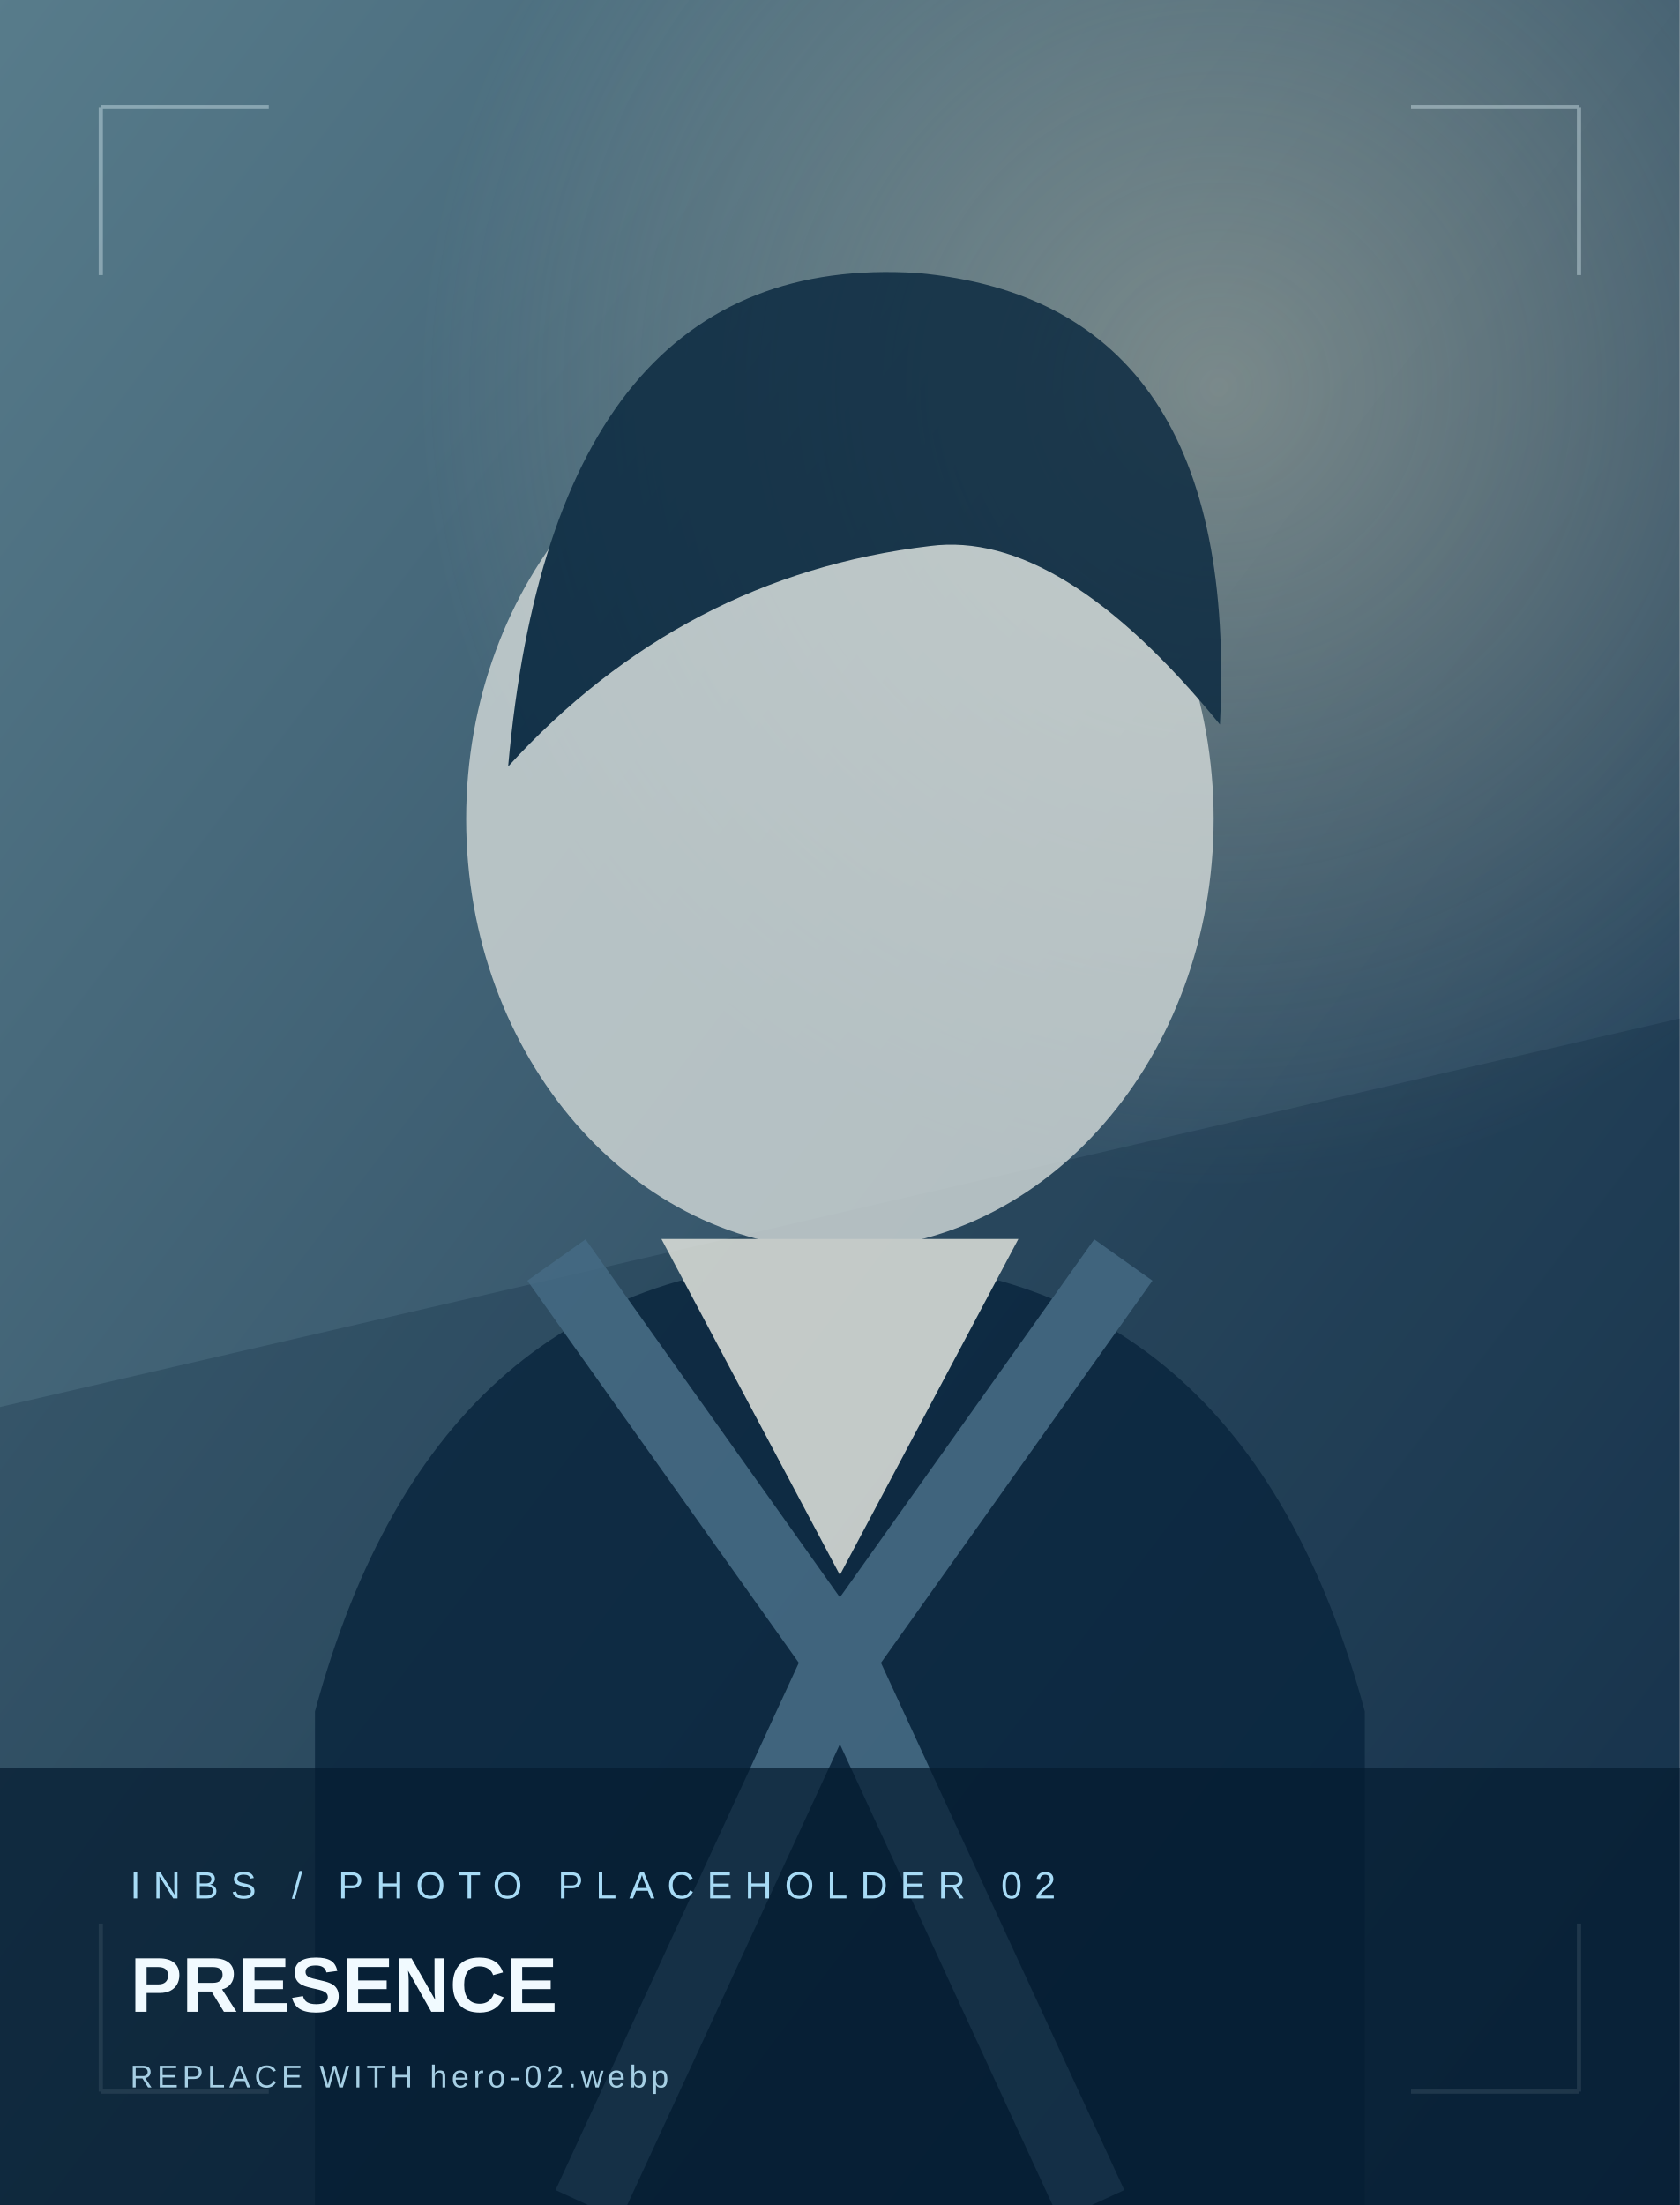
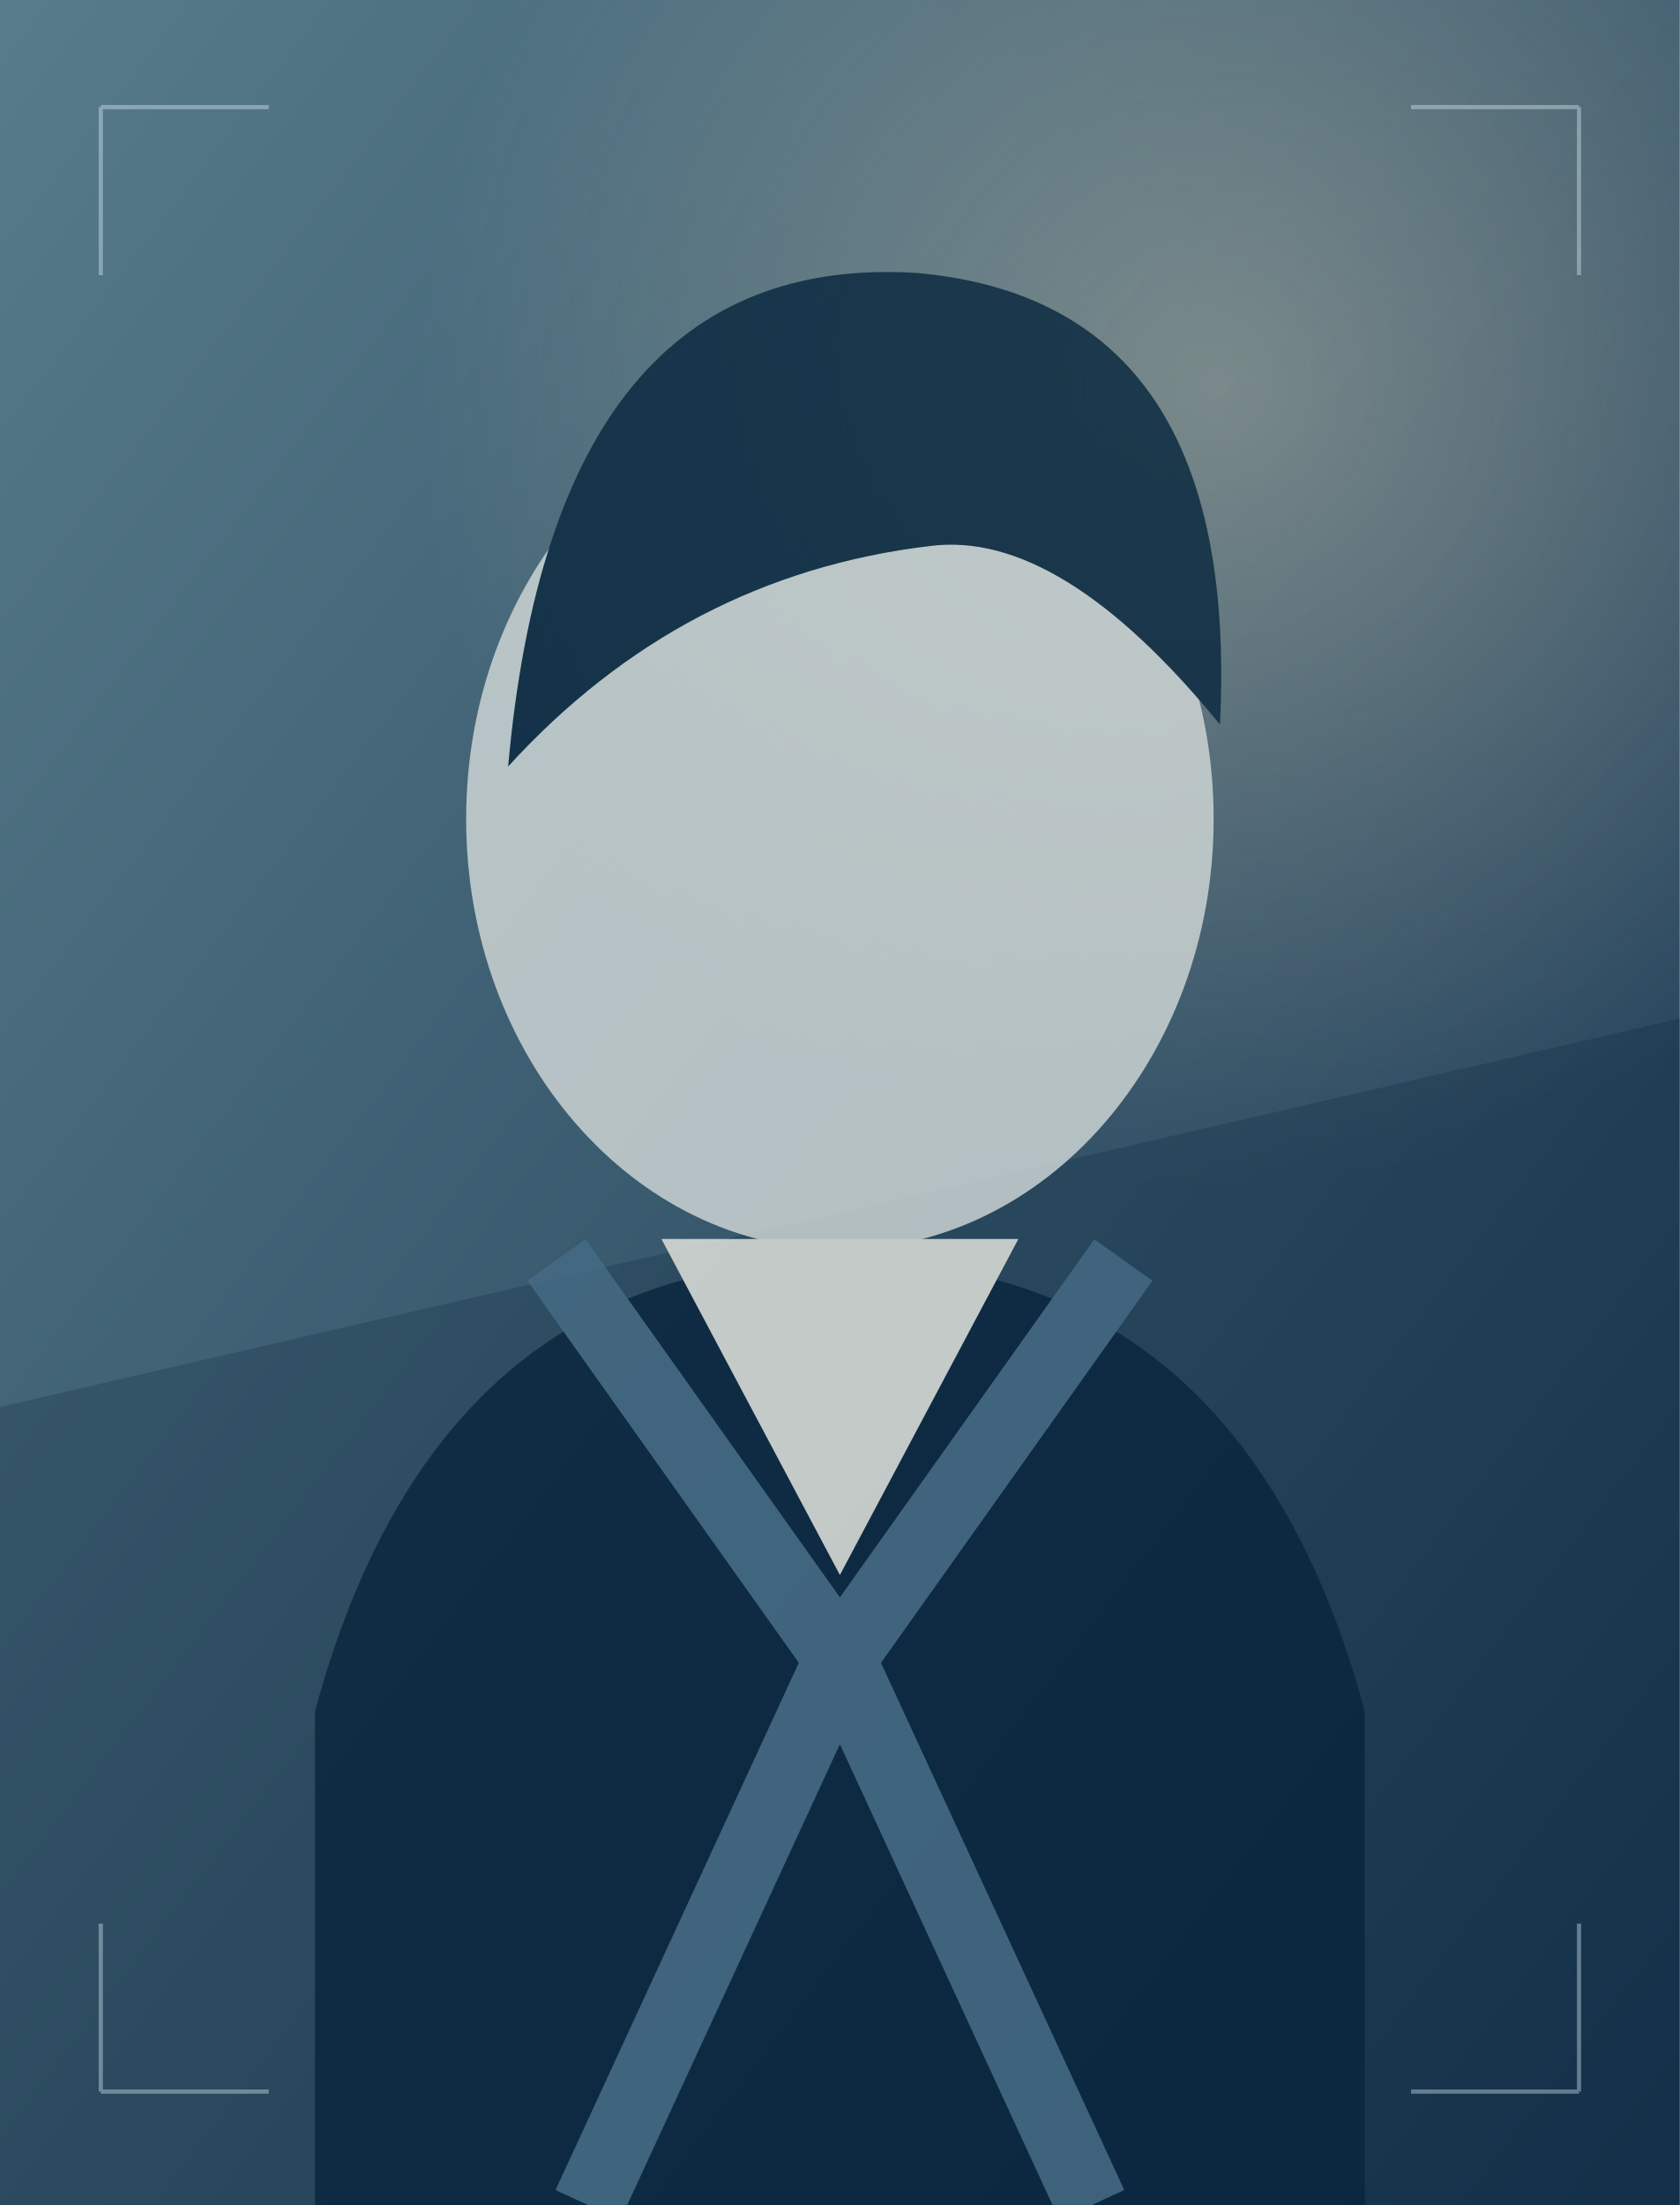
<svg xmlns="http://www.w3.org/2000/svg" viewBox="0 0 800 1050" width="800" height="1050">
  <defs>
    <linearGradient id="bg" x2="1" y2="1">
      <stop stop-color="#587c8b" />
      <stop offset="1" stop-color="#17334e" />
    </linearGradient>
    <radialGradient id="light">
      <stop stop-color="#f7e5c0" stop-opacity=".74" />
      <stop offset="1" stop-color="#f7e5c0" stop-opacity="0" />
    </radialGradient>
  </defs>
  <rect width="800" height="1050" fill="url(#bg)" />
  <circle cx="580" cy="185" r="380" fill="url(#light)" opacity=".45" />
  <path d="M0 670 L800 485 V1050 H0Z" fill="#051e35" opacity=".23" />
  <g opacity=".82">
    <ellipse cx="400" cy="390" rx="178" ry="205" fill="#d1d8d7" />
    <path d="M150 1050V815q58-215 250-215t250 215v235" fill="#09253d" />
    <path d="M315 590L400 750L485 590" fill="#e5e7df" />
    <path d="M265 600l135 190-120 260M535 600L400 790l120 260" fill="none" stroke="#456b85" stroke-width="34" />
    <path d="M242 365q22-246 195-235 154 14 144 215-76-93-138-85-118 14-201 105" fill="#09273e" />
  </g>
  <path d="M48 51h80M48 51v80M752 51h-80M752 51v80M48 996h80M48 996v-80M752 996h-80M752 996v-80" fill="none" stroke="#e4f4fa" stroke-opacity=".38" stroke-width="2" />
-   <rect y="842" width="800" height="208" fill="#041c31" opacity=".72" />
-   <text x="62" y="904" font-family="Arial,sans-serif" font-size="18" letter-spacing="6" fill="#a7dbf6">INBS / PHOTO PLACEHOLDER 02</text>
-   <text x="62" y="958" font-family="Arial,sans-serif" font-size="37" font-weight="700" fill="#f1faff">PRESENCE</text>
-   <text x="62" y="994" font-family="Arial,sans-serif" font-size="15" letter-spacing="2" fill="#a6cfe4">REPLACE WITH hero-02.webp</text>
</svg>
